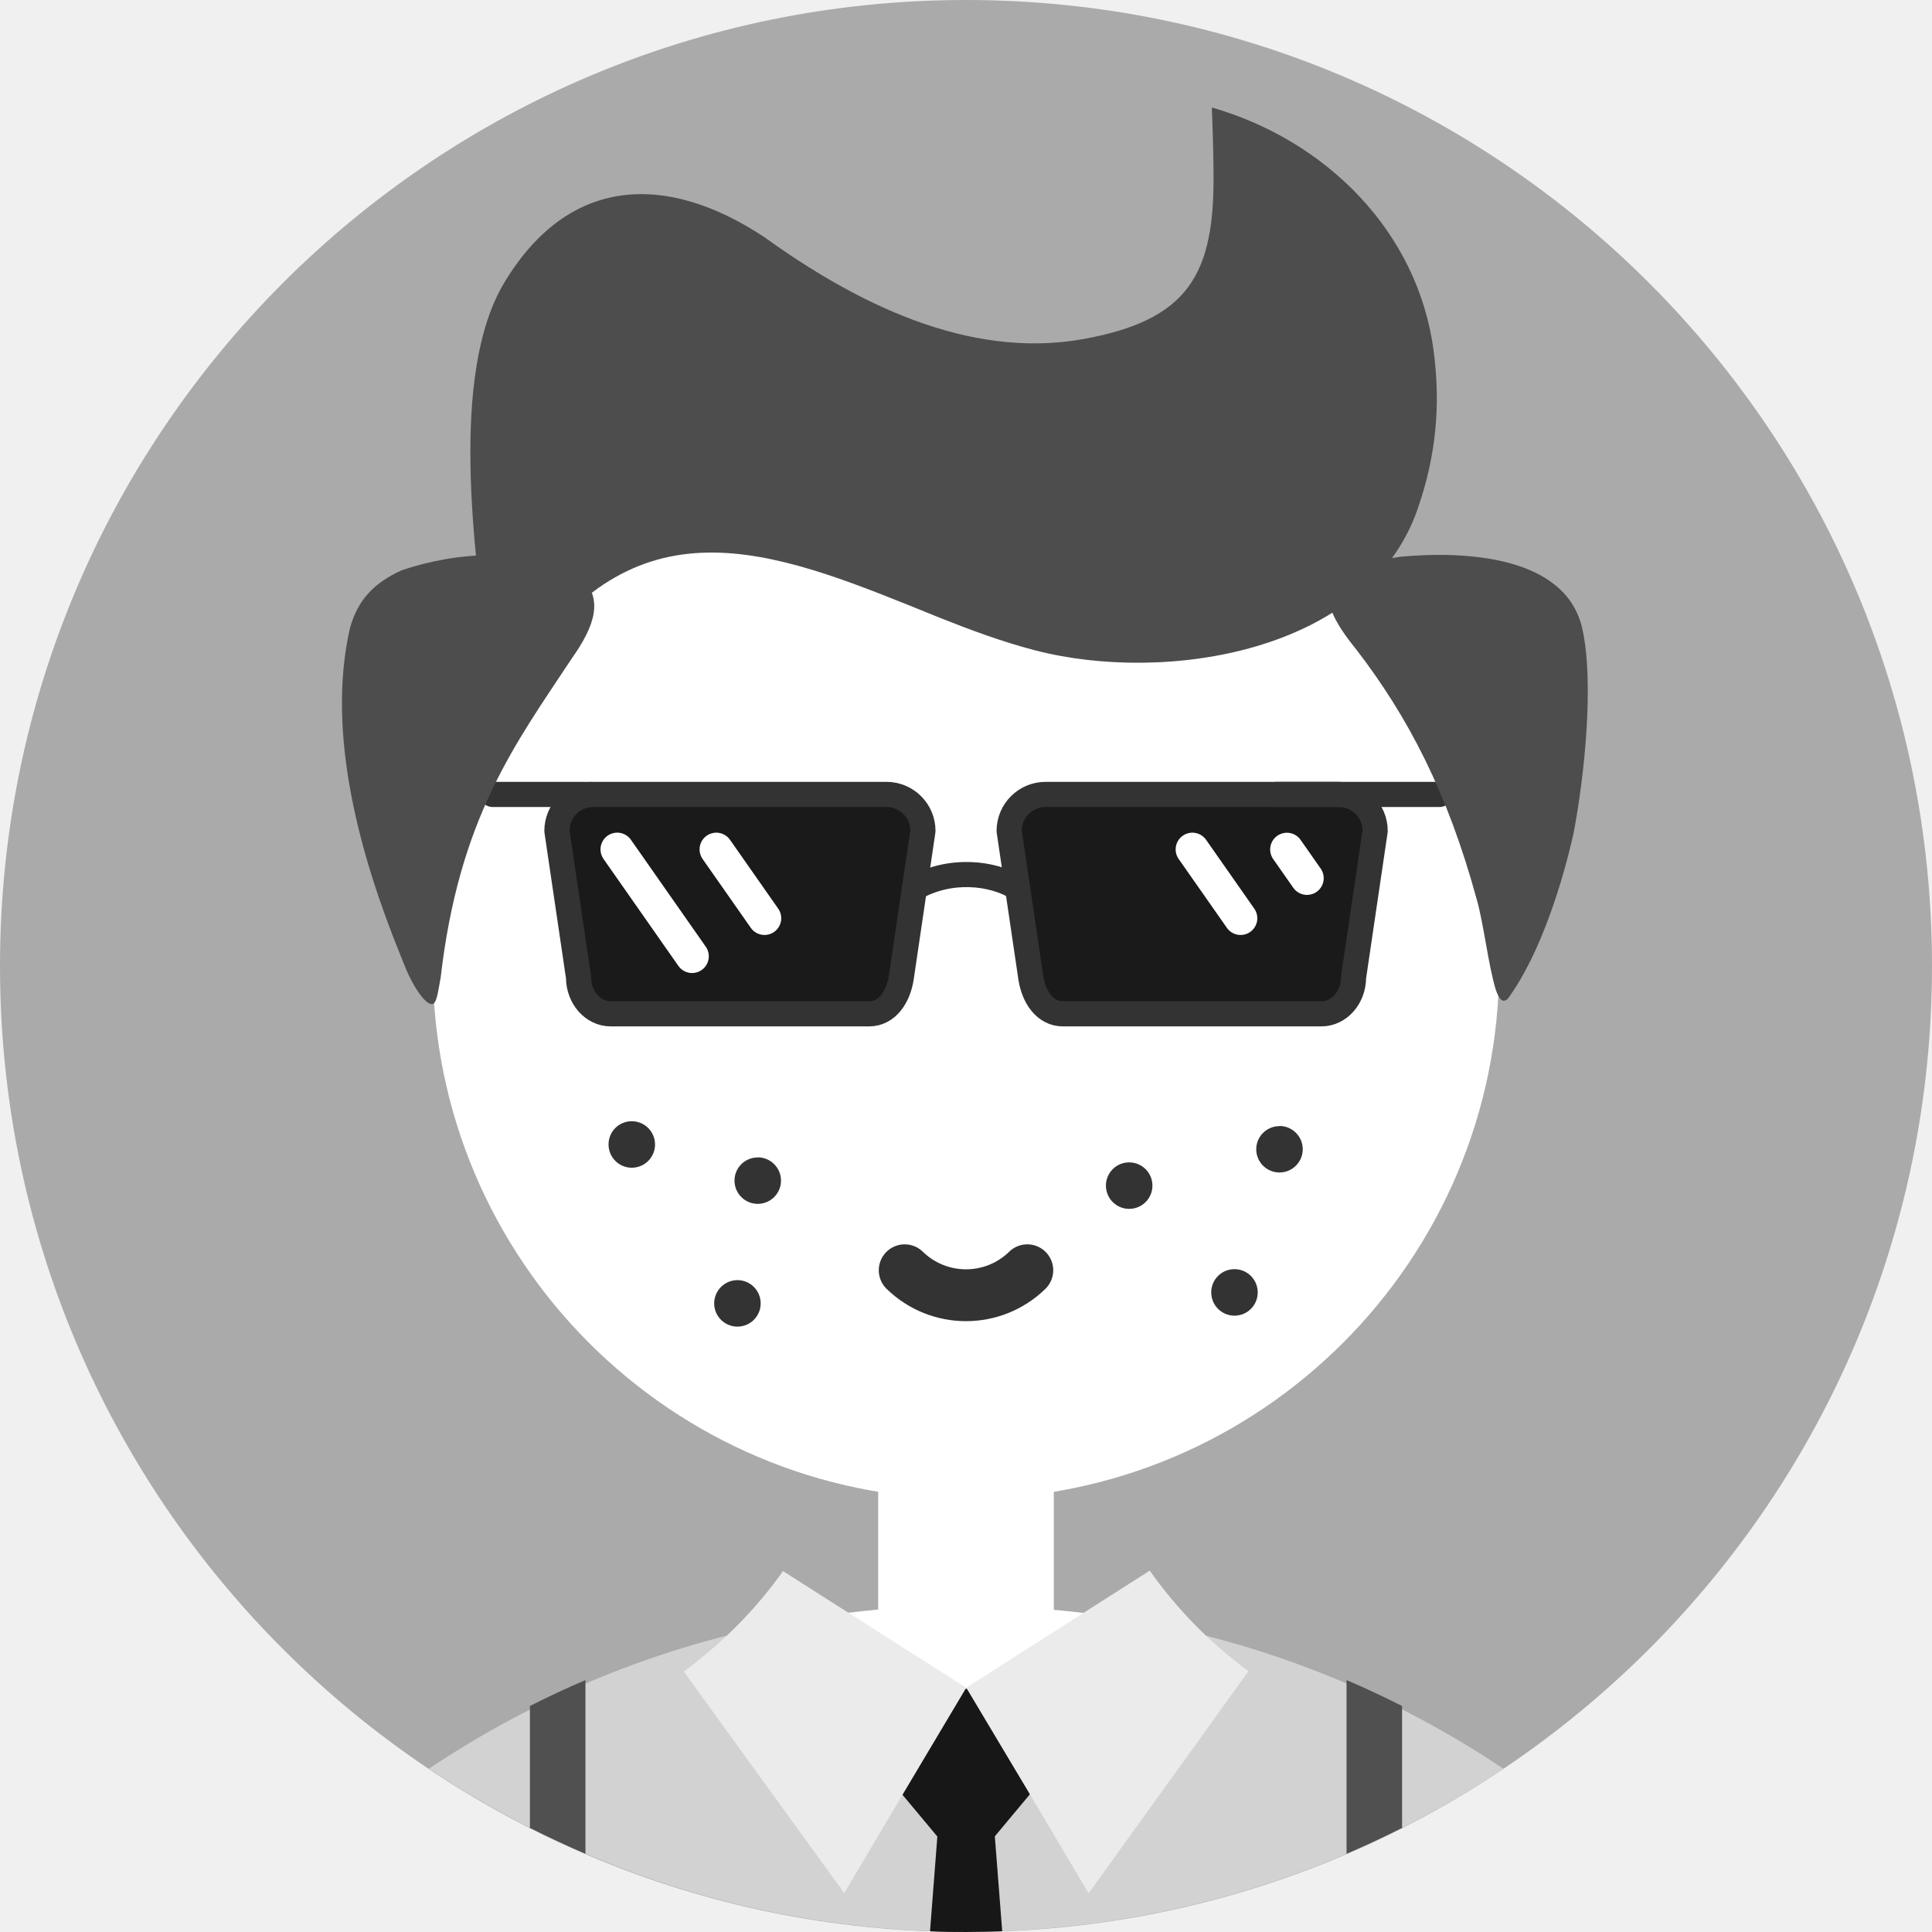
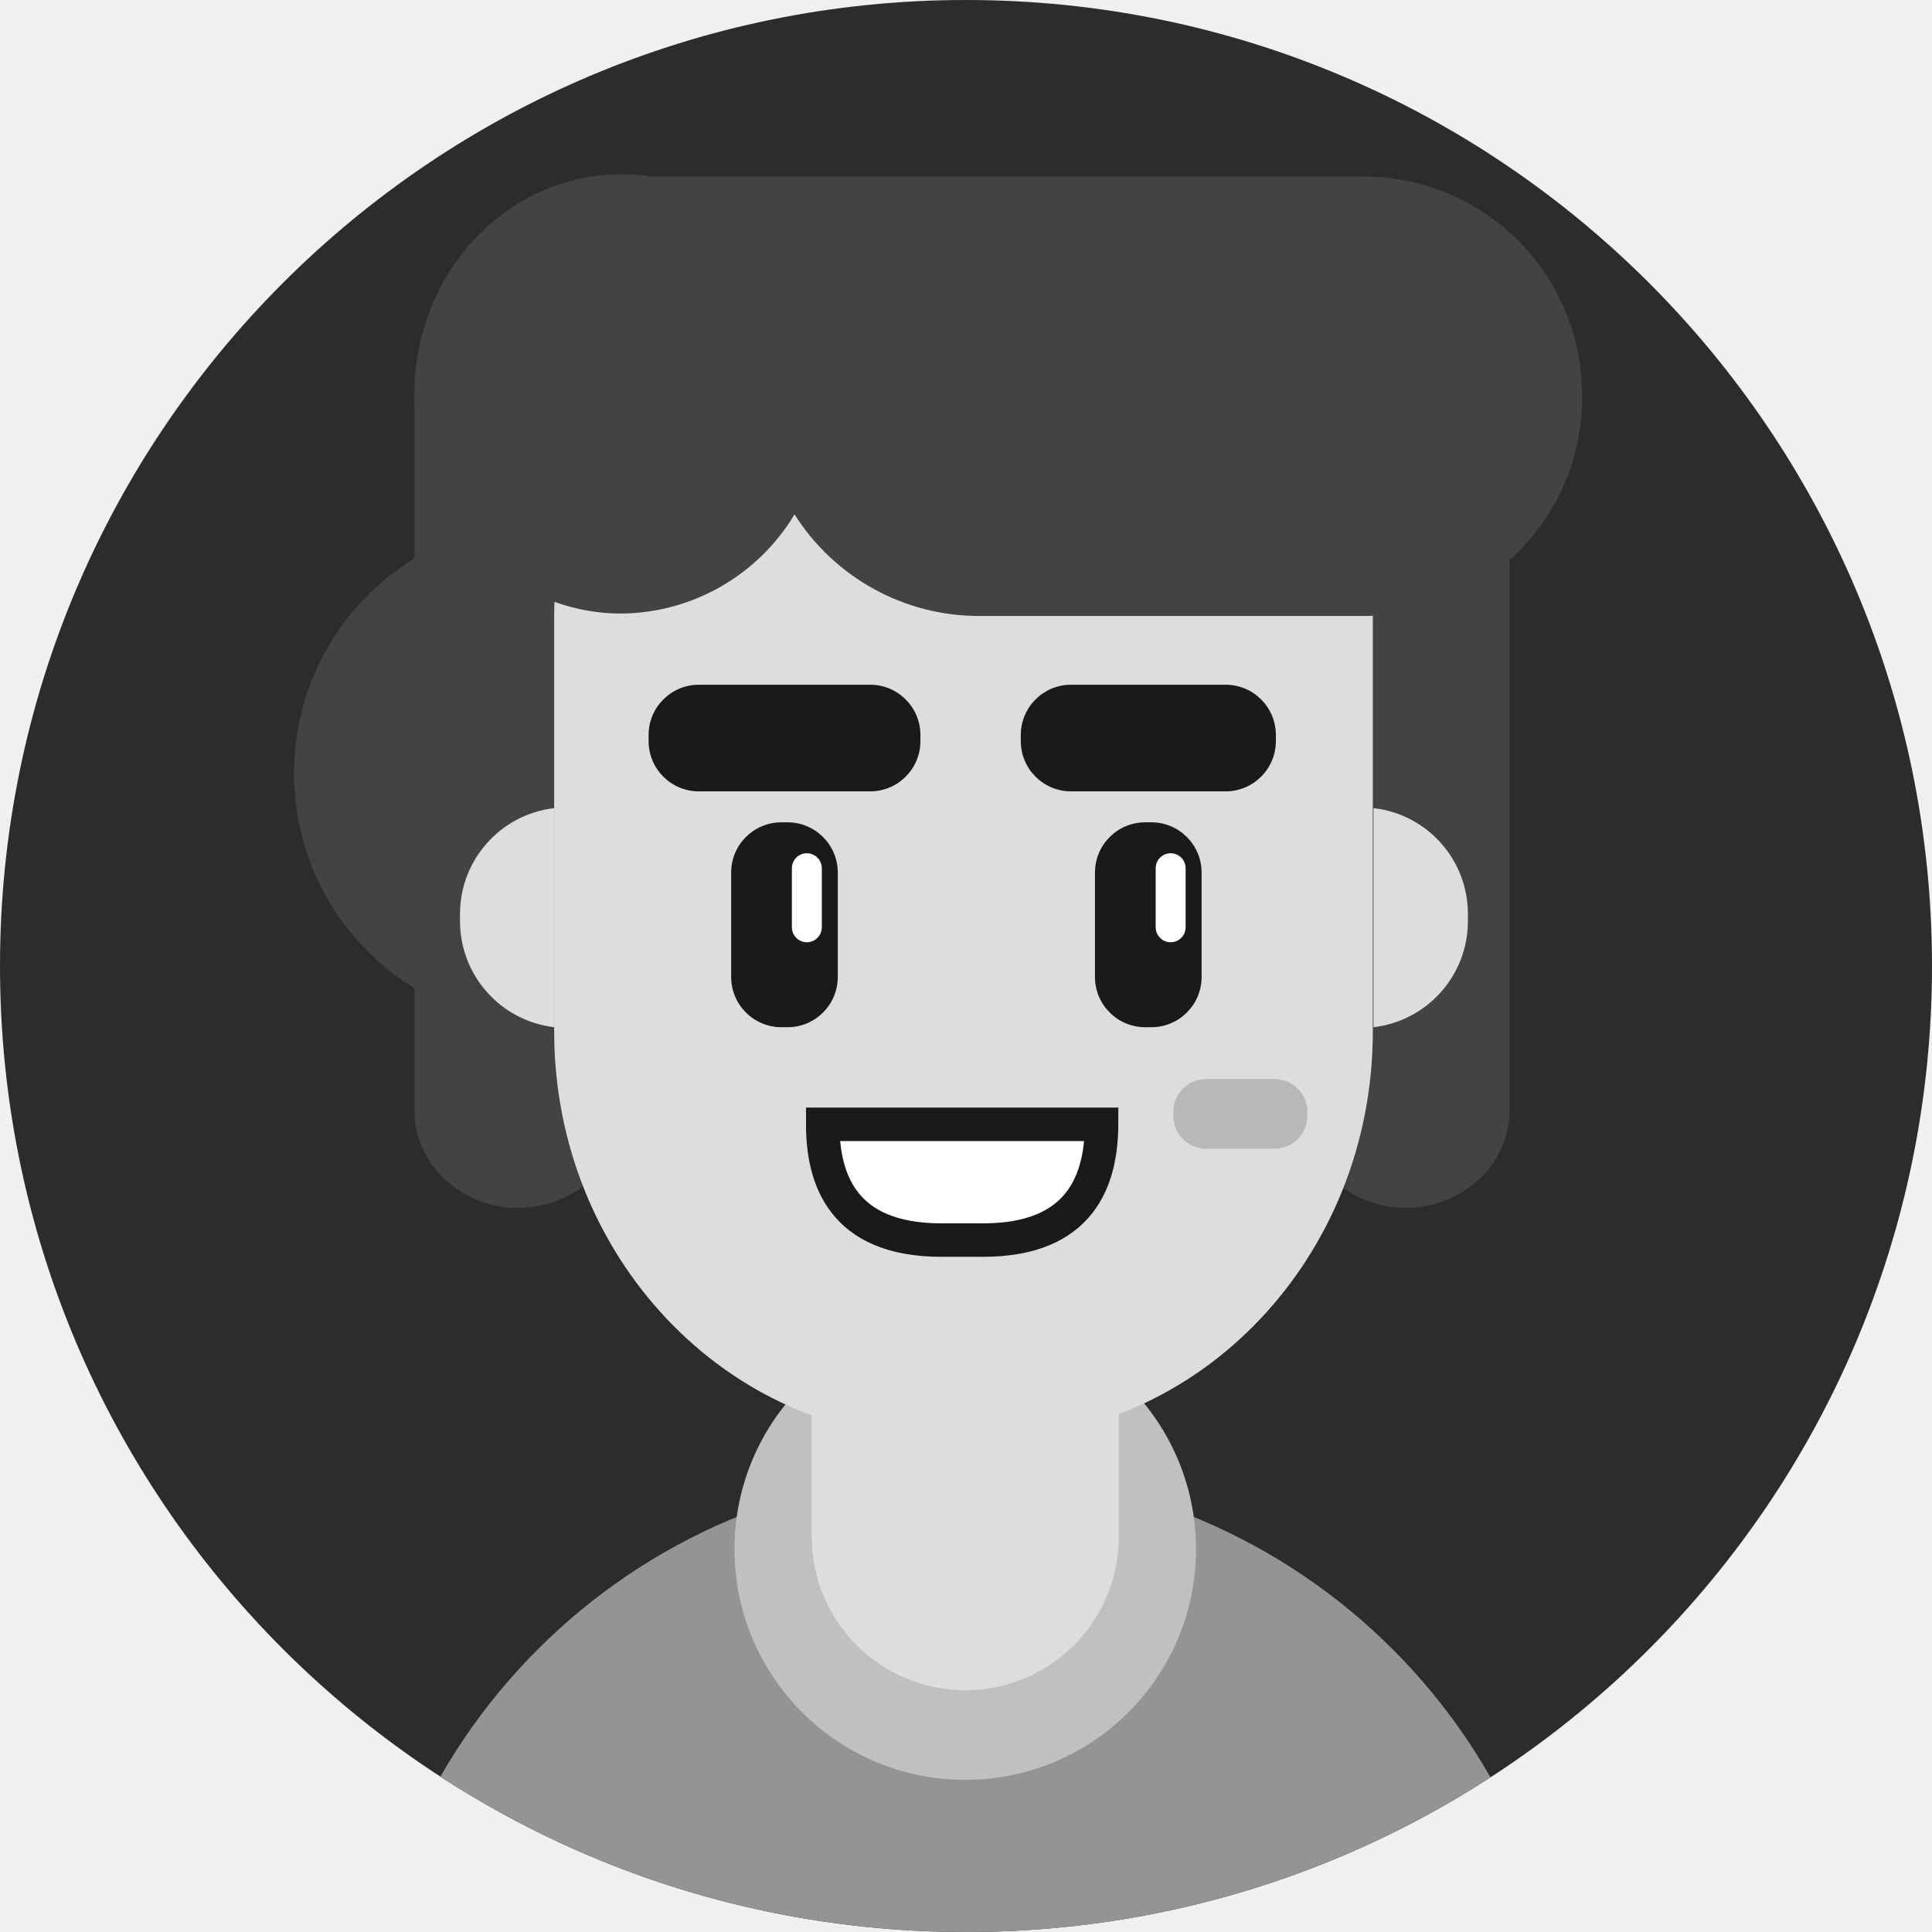
- <svg xmlns="http://www.w3.org/2000/svg" version="1.1" viewBox="0 0 231 231">
-   <style />
-   <path class="env" d="M 115.5,0 A 115.5,115.5 0 1 1 0,115.5 115.5,115.5 0 0 1 115.5,0 Z" style="fill-rule:evenodd;fill:#aaa;stroke-width:1" />
-   <path d="m105 166.48h21v25.997a116.53 116.52 0 0 1 15.75 2.5l13.12 22.717a109.85 109.84 0 0 1-78.74 0l13.12-22.717a116.6 116.59 0 0 1 15.75-2.53v-25.997z" style="fill-rule:evenodd;fill:#fff;stroke-width:1" />
-   <path d="m115.5 51.744a63.75 63.742 0 1 1-63.75 63.742 63.75 63.742 0 0 1 63.75-63.742z" style="fill-rule:evenodd;fill:#fff;stroke-width:1" />
-   <path class="mouth" d="m122.83 151.88a10.49 10.489 0 0 1-14.66 0" style="fill:none;stroke-linecap:round;stroke-linejoin:round;stroke-width:6.2px;stroke:#333" />
-   <path class="clothes" d="m141.75 194.98a114.79 114.78 0 0 1 38 16.498 115.53 115.52 0 0 1-128.46 0 114.79 114.78 0 0 1 38-16.498l15.71 15.748h21z" style="fill-rule:evenodd;fill:#d2d2d2" />
-   <path class="clothes" d="m70 200.88v20.77c-2.22-0.953-4.4-1.97-6.54-3.05h-0.101v-14.621c2.17-1.1 4.39-2.14 6.64-3.1z" style="fill-rule:evenodd;fill:#505050" />
-   <path class="clothes" d="m161 200.88v20.77c1.9-0.81 3.77-1.68 5.62-2.59l0.099-0.049 0.82-0.41h0.101v-14.621c-2.17-1.1-4.39-2.14-6.64-3.1z" style="fill-rule:evenodd;fill:#505050" />
-   <polygon class="clothes" transform="matrix(1 0 0 .99987 4e-5 -3e-5)" points="97.32 201.93 115.5 223.72 133.68 201.93" style="fill-rule:evenodd;fill:#171717" />
-   <path class="clothes" d="m111.2 230.88 1.31-16.908c0.33 1.28 5.64 1.28 6 0l1.32 16.938c-1.43 0.049-2.86 0.089-4.3 0.089s-2.87 0-4.3-0.089z" style="fill-rule:evenodd;fill:#171717" />
-   <path class="clothes" d="m115.49 201.79v0.069l-7.55 12.678-7 11.809-19.19-26.487c0.61-0.43 1.22-0.9 1.8-1.39a52 51.993 0 0 0 10.07-10.619l21.79 13.878z" style="fill-rule:evenodd;fill:#ebebeb" />
-   <path class="clothes" d="m149.24 199.86-19.08 26.517-7-11.809-7.57-12.678-0.059-0.101 21.94-13.998a52.21 52.203 0 0 0 10.08 10.699c0.58 0.47 1.15 0.92 1.73 1.34z" style="fill-rule:evenodd;fill:#ebebeb" />
-   <path d="m75.508 134.06a2.77 2.77 0 0 0-2.748 2.779 2.78 2.78 0 1 0 2.781-2.779 2.77 2.77 0 0 0-0.033 0zm77.463 0.57v0.019a2.77 2.77 0 0 0-2.769 2.769 2.78 2.78 0 1 0 2.769-2.789zm-62.371 3.75-0.01 0.01a2.77 2.77 0 0 0-2.769 2.769 2.78 2.78 0 1 0 2.779-2.779zm44.369 0.6a2.77 2.77 0 0 0-2.738 2.789 2.78 2.78 0 1 0 2.769-2.789 2.77 2.77 0 0 0-0.031 0zm12.6 12.768a2.77 2.77 0 0 0-2.748 2.779 2.78 2.78 0 1 0 2.779-2.779h-0.019a2.77 2.77 0 0 0-0.012 0zm-59.416 1.31a2.79 2.79 0 0 0-2.762 2.789 2.78 2.78 0 1 0 2.769-2.789 2.79 2.79 0 0 0-8e-3 0z" style="fill-rule:evenodd;fill:#333;stroke-width:1" />
-   <path class="eyes" d="m70.959 94.985h35.031c2.409 1e-5 4.361 1.952 4.361 4.361l-2.586 17.511c-0.351 2.38-1.722 4.361-3.846 4.361h-30.9c-2.124-1e-5 -3.846-1.952-3.846-4.361l-2.586-17.511c1e-5 -2.408 1.953-4.361 4.361-4.361z" style="fill:#1a1a1a;stroke-linecap:round;stroke-linejoin:round;stroke-width:3.005px;stroke:#333" />
-   <path class="eyes" d="m160.05 94.985h-35.031c-2.409 1e-5 -4.361 1.952-4.361 4.361l2.586 17.511c0.351 2.38 1.722 4.361 3.846 4.361h30.9c2.124-1e-5 3.846-1.952 3.846-4.361l2.586-17.511c-1e-5 -2.408-1.953-4.361-4.361-4.361z" style="fill:#1a1a1a;stroke-linecap:round;stroke-linejoin:round;stroke-width:3.005px;stroke:#333" />
-   <path class="eyes" d="m90.607 102.35a4.634 4.633 0 1 0 4.689 4.634 4.634 4.633 0 0 0-4.689-4.634zm49.72 0a4.634 4.633 0 1 0 4.644 4.634 4.634 4.633 0 0 0-4.644-4.634z" style="fill-rule:evenodd;fill:#1a1a1a" />
-   <path class="eyes" d="m70.66 94.985h-11.775" style="fill:none;stroke-linecap:round;stroke-linejoin:round;stroke-width:3.005px;stroke:#333" />
-   <path class="eyes" d="m172.13 94.985h-19.484" style="fill:none;stroke-linecap:round;stroke-linejoin:round;stroke-width:3.005px;stroke:#333" />
-   <path class="eyes" d="m109.32 106.2c4.205-2.427 9.304-1.913 12.353-0.026" style="fill:none;stroke-linecap:round;stroke-linejoin:round;stroke-width:3.005px;stroke:#333" />
-   <path class="eyes" d="m148.33 109.79-5.763-8.232" style="fill:none;stroke-linecap:round;stroke-linejoin:round;stroke-width:4;stroke:#fff" />
-   <path class="eyes" d="m156.27 105-2.403-3.433" style="fill:none;stroke-linecap:round;stroke-linejoin:round;stroke-width:4;stroke:#fff" />
-   <path class="eyes" d="m82.748 114.34-8.949-12.784" style="fill:none;stroke-linecap:round;stroke-linejoin:round;stroke-width:4;stroke:#fff" />
-   <path class="eyes" d="m91.408 109.79-5.763-8.232" style="fill:none;stroke-linecap:round;stroke-linejoin:round;stroke-width:4;stroke:#fff" />
-   <path class="top" d="m41.835 75.131c-2.867 12.582 1.23 27.241 6.024 39.031 0.259 0.637 0.512 1.308 0.8 1.968 0.717 1.658 2.118 3.975 3.004 3.927 0.569-0.031 0.716-1.551 1.023-3.156 2.199-19.097 8.898-27.915 15.636-38.107 2.878-4.064 3.862-7.229 1.064-9.932-6.324-3.56-14.924-2.857-21.367-0.674-3.231 1.476-5.243 3.477-6.184 6.944zm125.65-8.568c7.65-0.706 19.714-0.131 21.694 8.568 1.455 6.408 0.269 17.747-1.054 24.579-1.196 5.32-3.807 14.231-7.878 19.75-0.556 0.445-0.969 0.137-1.416-1.161-0.907-3.035-1.43-7.837-2.256-10.727-3.482-12.79-8.22-21.875-14.429-29.94-5.578-6.841-4.215-9.721 5.339-11.069z" style="fill:#4d4d4d" />
-   <path class="top" d="m112.27 73.826c-18.585-7.522-34.987-14.797-48.939 5.018-4.975 7.083-3.788 8.806-4.922 0.075-1.637-12.476-4.75-34.174 1.926-45.194 7.682-12.7 19.323-13.128 31.039-5.382 10.796 7.778 24.277 14.647 38.015 12.219 12.732-2.258 15.835-7.746 15.707-19.912-0.021-2.6-0.096-5.211-0.203-7.8 13.631 3.927 24.609 14.776 26.513 29.049 0.888 6.634 0.267 12.722-1.926 19.013-5.97 17.108-30.119 20.896-45.74 16.841-3.959-1.038-7.682-2.418-11.47-3.927z" style="fill:#4d4d4d" />
+ <svg xmlns="http://www.w3.org/2000/svg" id="FINAL_AVATARS" data-name="FINAL AVATARS" viewBox="0 0 231 231">
+   <defs>
+     <style>.cls-1{fill:none;clip-rule:evenodd;}.cls-2{fill:#ddd;}.cls-3{clip-path:url(#clip-path);}.cls-4{fill:#2c2c2c;fill-rule:evenodd;}.cls-5{fill:#434343;}.cls-6{fill:#949494;}.cls-7{fill:silver;}.cls-10,.cls-8{fill:#fff;}.cls-8{stroke:#1a1a1a;stroke-miterlimit:10;stroke-width:4px;}.cls-9{fill:#1a1a1a;}.cls-11{fill:#b8b8b8;}</style>
+     <clipPath id="clip-path">
+       <path class="cls-1" d="M115.5,0A115.5,115.5,0,1,1,0,115.5,115.5,115.5,0,0,1,115.5,0Z" />
+     </clipPath>
+   </defs>
+   <path class="cls-2" d="M66.27,96.62v26.2A12.77,12.77,0,0,1,55,110.14v-.85A12.75,12.75,0,0,1,66.27,96.62Z" />
+   <g class="cls-3">
+     <path class="cls-4" d="M115.5,0A115.5,115.5,0,1,1,0,115.5,115.5,115.5,0,0,1,115.5,0Z" />
+     <path class="cls-5" d="M49.55,48.2v84.55c0,6.42,5.53,11.66,12.38,11.66h0c6.82,0,12.39-5.21,12.39-11.66V48.2c0-6.41-5.53-11.65-12.39-11.65h0C55.08,36.55,49.55,41.79,49.55,48.2Z" />
+     <path class="cls-5" d="M155.72,48.2v84.55c0,6.42,5.52,11.66,12.38,11.66h0c6.82,0,12.38-5.21,12.38-11.66V48.2c0-6.41-5.53-11.65-12.38-11.65h0C161.24,36.55,155.72,41.79,155.72,48.2Z" />
+     <circle class="cls-5" cx="65.29" cy="92.46" r="30.13" />
+     <circle class="cls-6" cx="115.41" cy="248.31" r="72.28" />
+     <circle class="cls-7" cx="115.41" cy="185.22" r="27.59" />
+     <rect class="cls-2" x="97.06" y="139.13" width="36.71" height="62.96" rx="18.35" />
+     <path class="cls-2" d="M164,69.64c-2-24.86-21.78-44.39-45.86-44.39H112.3c-24.07,0-43.83,19.51-45.86,44.39q-.18,2.1-.18,4.23v49.47c0,26.84,20.61,48.61,46,48.61h5.88c25.42,0,46-21.75,46-48.61V73.87Q164.22,71.74,164,69.64Z" />
+     <path class="cls-2" d="M164.22,96.62v26.2a12.77,12.77,0,0,0,11.29-12.68v-.85A12.73,12.73,0,0,0,164.22,96.62Z" />
+     <path class="cls-8" d="M98.37,134.43c0,6.4,2.26,13.84,14.17,13.84h5c11.91,0,14.14-7.44,14.17-13.84Z" />
+     <rect class="cls-9" x="87.42" y="98.32" width="12.75" height="24.5" rx="6.01" />
+     <rect class="cls-10" x="94.68" y="102.02" width="3.58" height="10.64" rx="1.79" />
+     <rect class="cls-9" x="77.55" y="81.87" width="32.5" height="12.75" rx="6.01" />
+     <rect class="cls-9" x="130.92" y="98.32" width="12.75" height="24.5" rx="6.01" />
+     <rect class="cls-10" x="138.18" y="102.02" width="3.58" height="10.64" rx="1.79" />
+     <rect class="cls-9" x="122.05" y="81.87" width="30.5" height="12.75" rx="6.01" />
+     <path class="cls-5" d="M163,21.11H77.83a24.14,24.14,0,0,0-3.53-.27c-13.67,0-24.75,11.76-24.75,26.26S60.63,73.36,74.3,73.36A24.4,24.4,0,0,0,95,61.5a26.08,26.08,0,0,0,22.06,12.15h46a26.1,26.1,0,0,0,26.1-26.1v-.34A26.11,26.11,0,0,0,163,21.11Z" />
+     <rect class="cls-11" x="140.29" y="129.01" width="16.02" height="8.34" rx="3.93" />
+   </g>
+   <path class="cls-2" d="M66.27,96.62v26.2A12.77,12.77,0,0,1,55,110.14v-.85A12.75,12.75,0,0,1,66.27,96.62Z" />
</svg>
